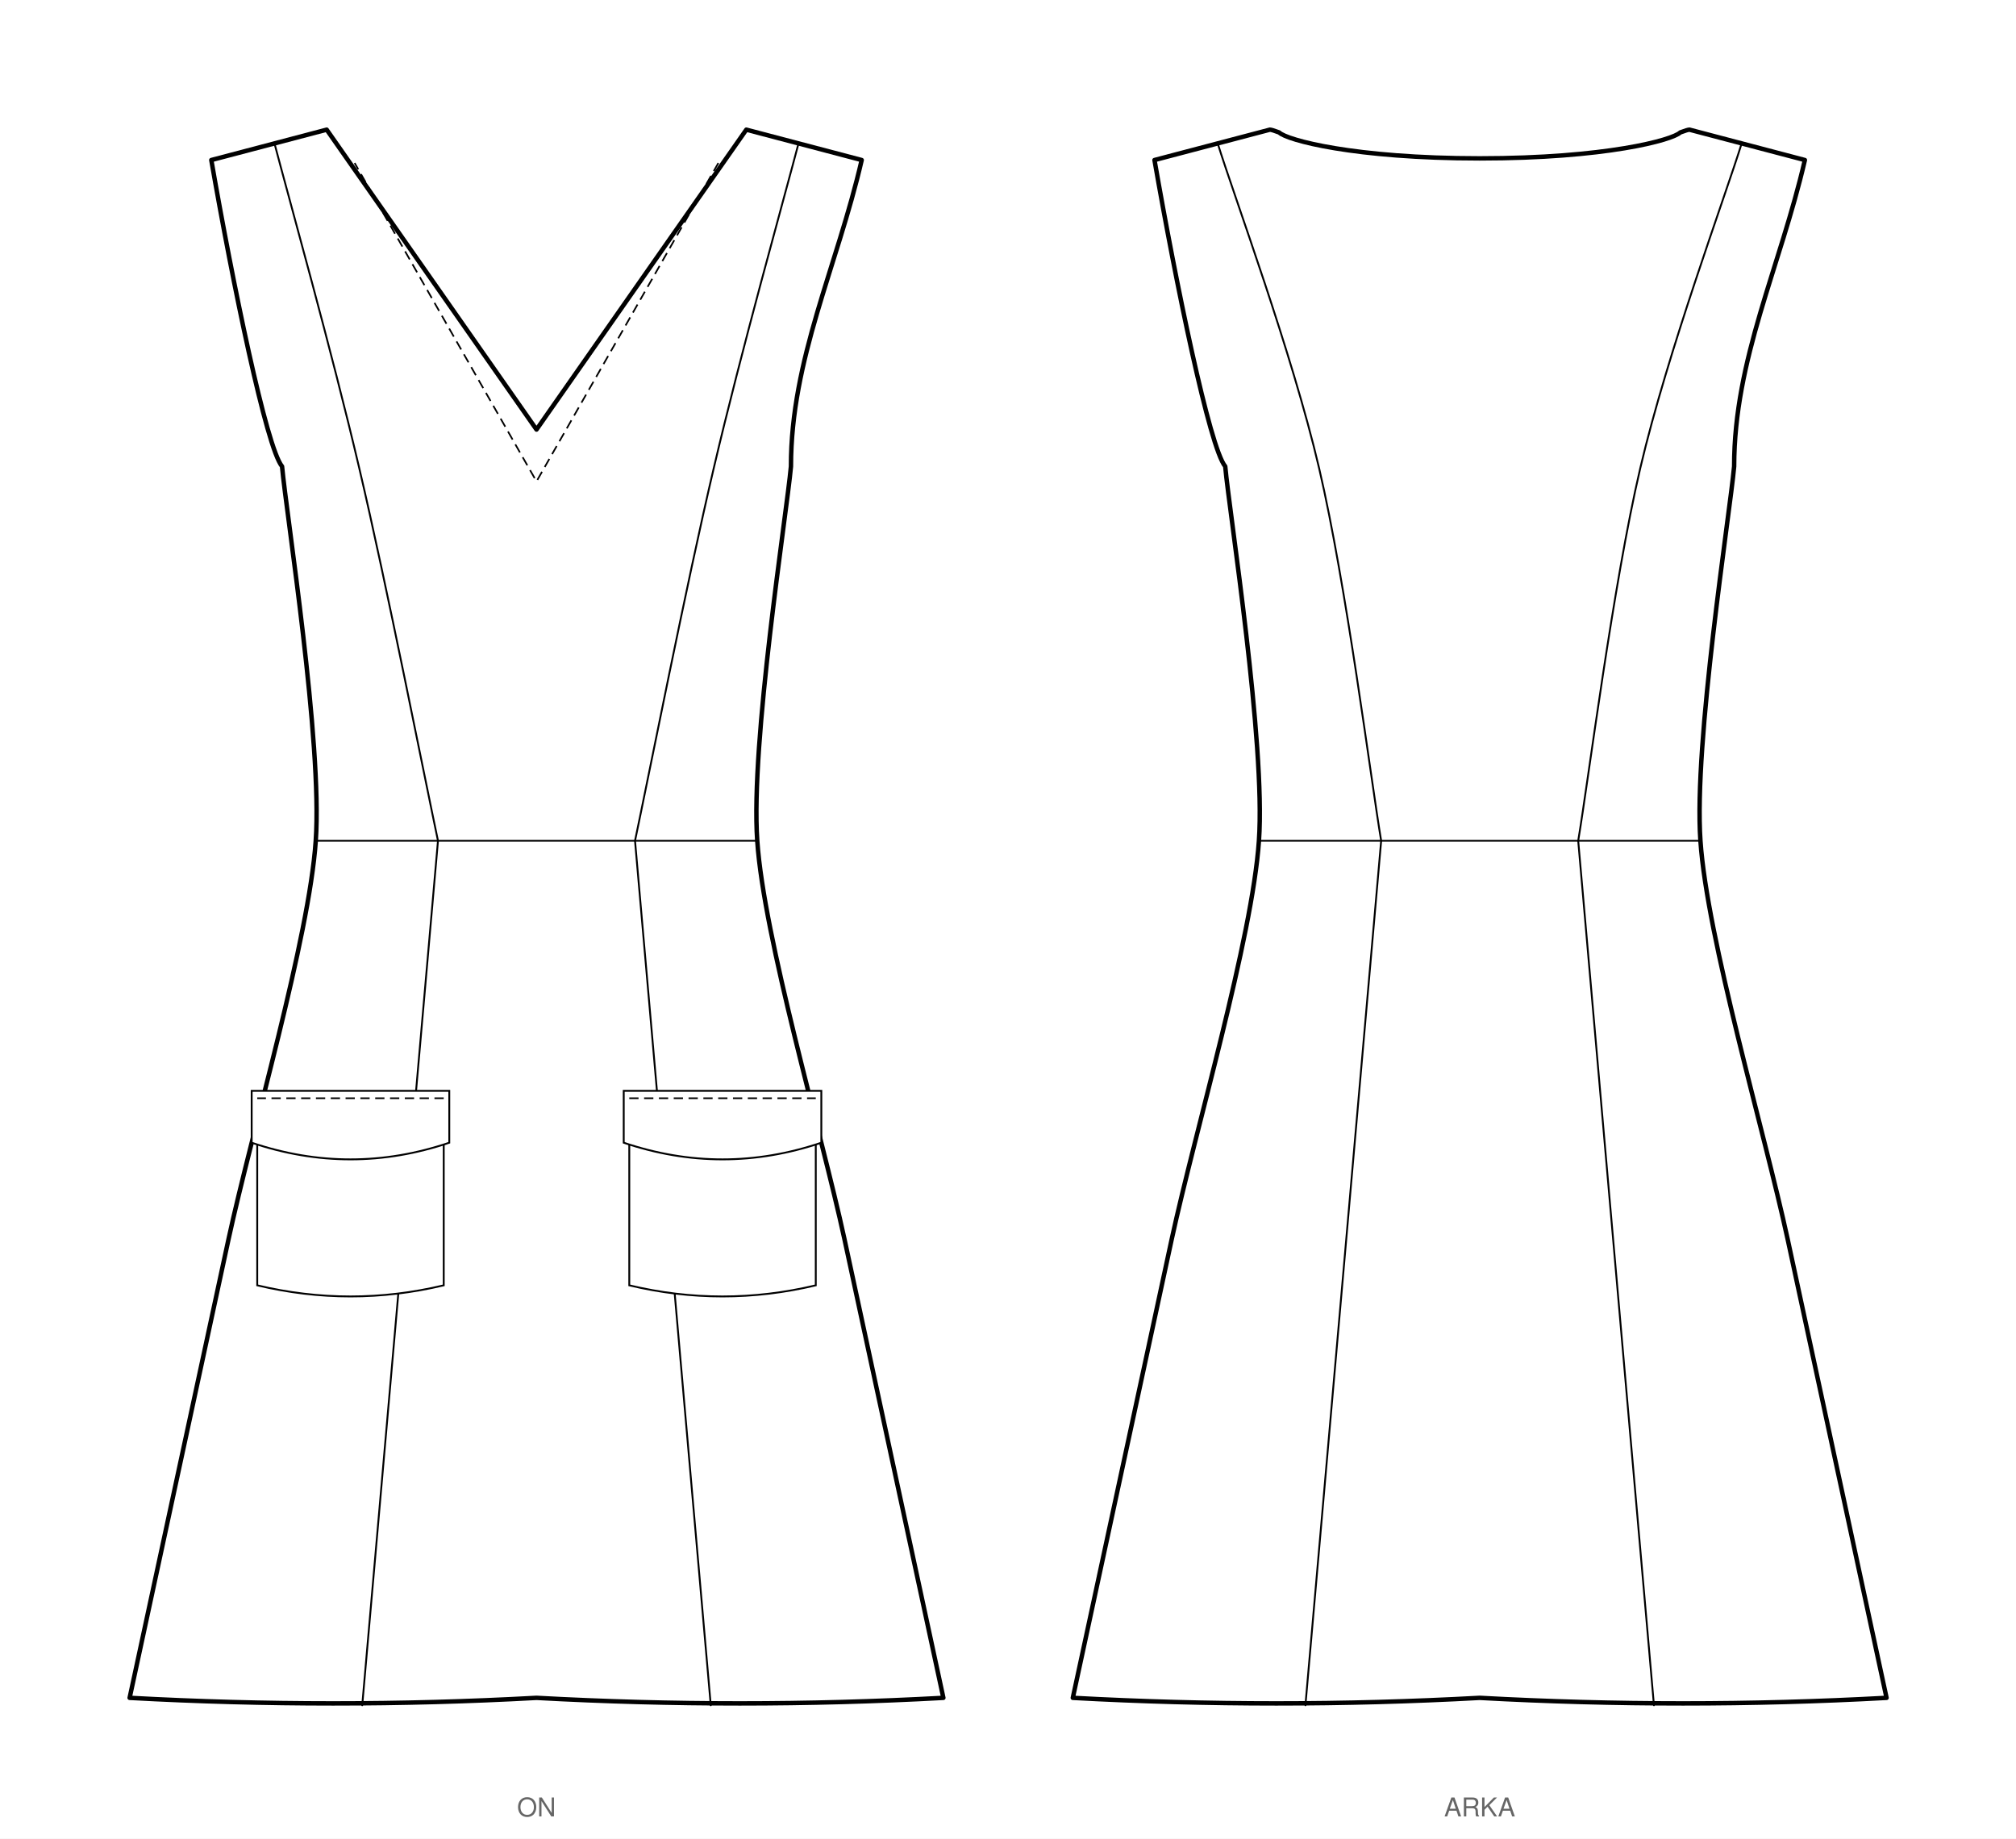
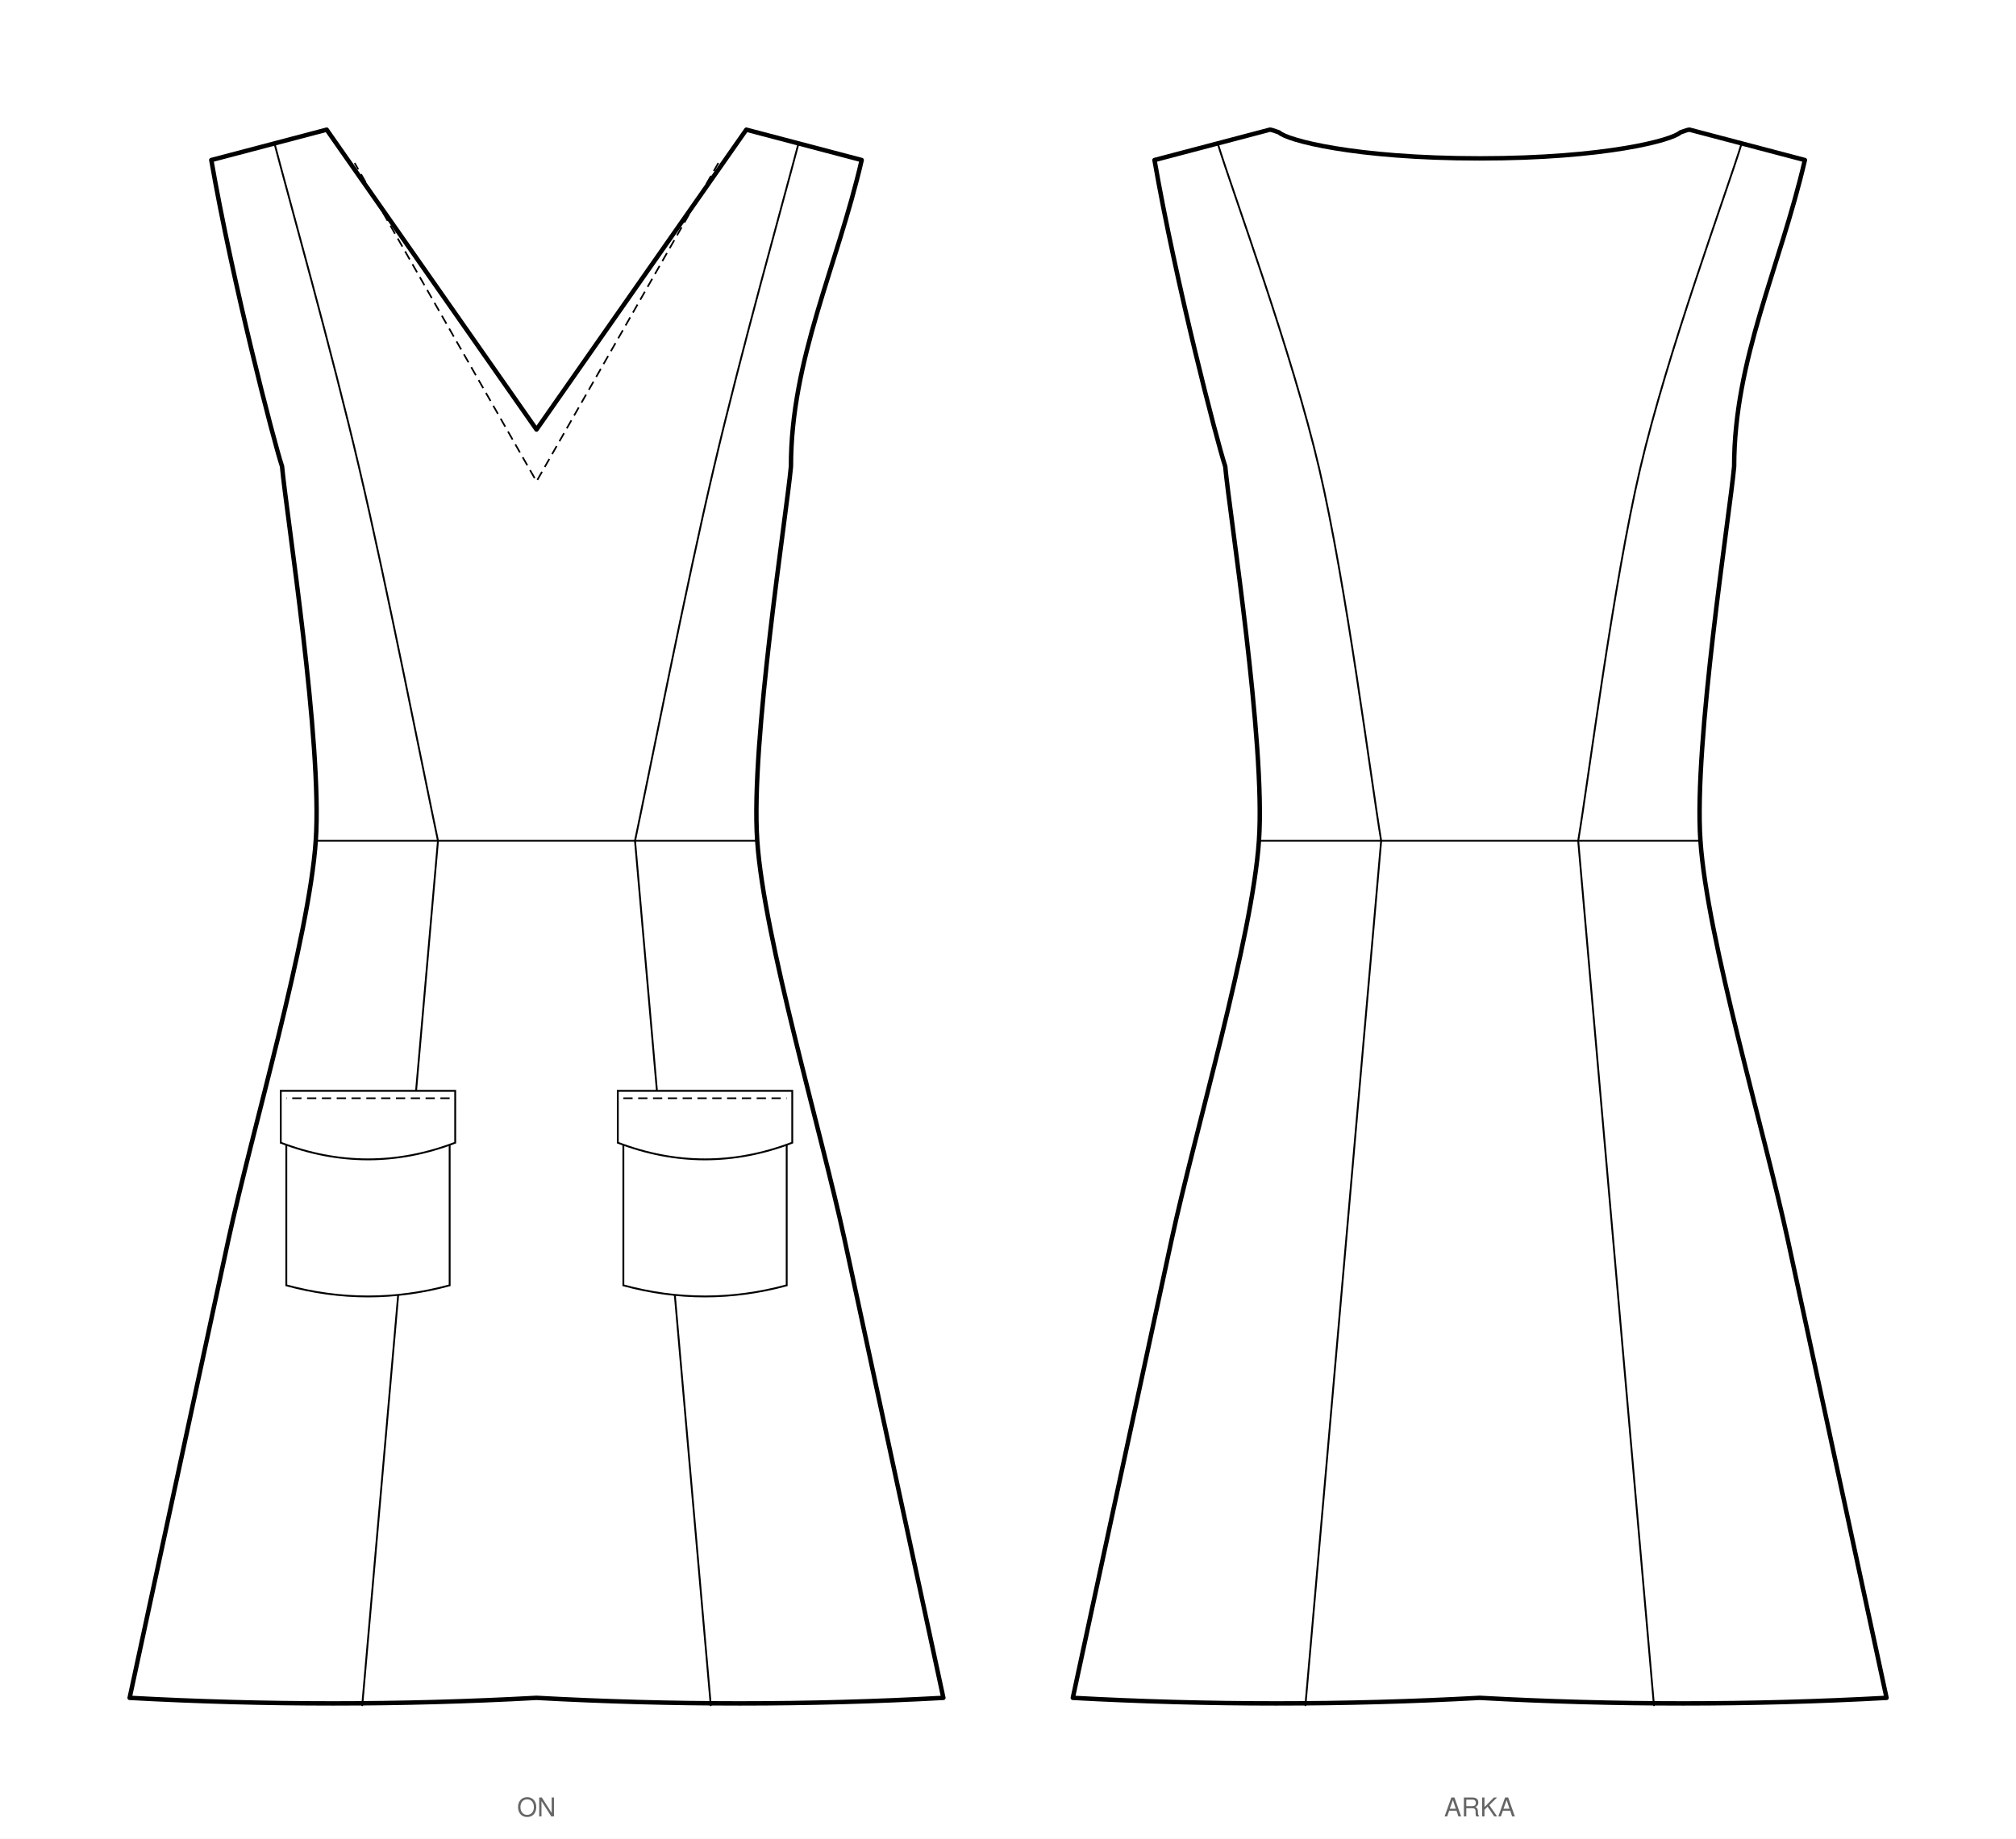
<svg xmlns="http://www.w3.org/2000/svg" viewBox="0 0 1088.6 992.6" width="1088.6mm" height="992.6mm" data-siluet="v1" data-kaynak="39a16500789d60ade863463e923744b761fbb0235add0c2cd7b955c725ff56e7">
  <rect width="1088.6" height="992.6" fill="#fff" />
  <g transform="translate(289.7 39.5)" data-gorunum="on">
-     <path d="M 0.0 192.4 L 113.3 30.5 L 175.6 46.9 C 162.2 104.8 137.4 154.4 137.4 212.3 C 135.1 237.9 115.5 361.6 119.2 414.4 C 122.8 467.2 153.6 570.9 166.3 629.5 C 179.0 688.1 212.9 845.8 219.7 877.1 Q 109.8 883.1 0.0 877.1 Q -109.8 883.1 -219.7 877.1 C -212.9 845.8 -179.0 688.1 -166.3 629.5 C -153.6 570.9 -122.8 467.2 -119.2 414.4 C -115.5 361.6 -135.1 237.9 -137.4 212.3 C -145.8 202.3 -164.1 113.1 -175.6 46.9 L -113.3 30.5 L 0.0 192.4 Z" fill="#fff" stroke="#000" stroke-width="2.4" stroke-linejoin="round" />
+     <path d="M 0.0 192.4 L 113.3 30.5 L 175.6 46.9 C 162.2 104.8 137.4 154.4 137.4 212.3 C 135.1 237.9 115.5 361.6 119.2 414.4 C 122.8 467.2 153.6 570.9 166.3 629.5 C 179.0 688.1 212.9 845.8 219.7 877.1 Q 109.8 883.1 0.0 877.1 Q -109.8 883.1 -219.7 877.1 C -212.9 845.8 -179.0 688.1 -166.3 629.5 C -153.6 570.9 -122.8 467.2 -119.2 414.4 C -115.5 361.6 -135.1 237.9 -137.4 212.3 C -142.0 198.3 -164.1 113.1 -175.6 46.9 L -113.3 30.5 L 0.0 192.4 Z" fill="#fff" stroke="#000" stroke-width="2.4" stroke-linejoin="round" />
    <path d="M 141.6 37.5 C 133.9 66.8 110.4 150.5 95.7 213.3 C 80.9 276.1 60.3 380.9 53.2 414.4" fill="none" stroke="#000" stroke-width="1" stroke-linecap="round" />
    <path d="M -141.6 37.5 C -133.9 66.8 -110.4 150.5 -95.7 213.3 C -80.9 276.1 -60.3 380.9 -53.2 414.4" fill="none" stroke="#000" stroke-width="1" stroke-linecap="round" />
    <path d="M 53.2 414.4 L 94.1 881.1" fill="none" stroke="#000" stroke-width="1" stroke-linecap="round" />
    <path d="M -53.2 414.4 L -94.1 881.1" fill="none" stroke="#000" stroke-width="1" stroke-linecap="round" />
    <path d="M -119.2 414.4 L 119.2 414.4" fill="none" stroke="#000" stroke-width="1" stroke-linecap="round" />
-     <path d="M 50.1 565.4 L 50.1 654.4 Q 100.4 666.4 150.8 654.4 L 150.8 565.4" fill="#fff" stroke="#000" stroke-width="1" />
-     <path d="M 47.1 549.4 L 153.8 549.4 L 153.8 577.4 Q 100.4 595.4 47.1 577.4 Z" fill="#fff" stroke="#000" stroke-width="1" />
-     <path d="M 50.1 553.4 L 150.8 553.4" fill="none" stroke="#000" stroke-width="0.9" stroke-dasharray="5,3" />
-     <path d="M -50.1 565.4 L -50.1 654.4 Q -100.4 666.4 -150.8 654.4 L -150.8 565.4" fill="#fff" stroke="#000" stroke-width="1" />
-     <path d="M -47.1 549.4 L -153.8 549.4 L -153.8 577.4 Q -100.4 595.4 -47.1 577.4 Z" fill="#fff" stroke="#000" stroke-width="1" />
-     <path d="M -50.1 553.4 L -150.8 553.4" fill="none" stroke="#000" stroke-width="0.9" stroke-dasharray="5,3" />
+     <path d="M 46.9 565.4 L 46.9 654.4 Q 91.0 666.4 135.1 654.4 L 135.1 565.4" fill="#fff" stroke="#000" stroke-width="1" />
+     <path d="M 43.9 549.4 L 138.1 549.4 L 138.1 577.4 Q 91.0 595.4 43.9 577.4 Z" fill="#fff" stroke="#000" stroke-width="1" />
+     <path d="M 46.9 553.4 L 135.1 553.4" fill="none" stroke="#000" stroke-width="0.9" stroke-dasharray="5,3" />
+     <path d="M -46.9 565.4 L -46.9 654.4 Q -91.0 666.4 -135.1 654.4 L -135.1 565.4" fill="#fff" stroke="#000" stroke-width="1" />
+     <path d="M -43.9 549.4 L -138.1 549.4 L -138.1 577.4 Q -91.0 595.4 -43.9 577.4 Z" fill="#fff" stroke="#000" stroke-width="1" />
+     <path d="M -46.9 553.4 L -135.1 553.4" fill="none" stroke="#000" stroke-width="0.9" stroke-dasharray="5,3" />
    <path d="M 98.2 48.5 L 0.0 220.4 L -98.2 48.5" fill="none" stroke="#000" stroke-width="0.9" stroke-dasharray="5,3" />
  </g>
  <text x="289.7" y="980.6" font-family="Helvetica, Arial, sans-serif" font-size="14" text-anchor="middle" fill="#666">ON</text>
  <g transform="translate(799.0 39.5)" data-gorunum="arka">
-     <path d="M 0.0 46.0 C 68.0 46.0 104.2 36.1 108.3 32.0 Q 112.3 30.5 113.3 30.5 L 175.6 46.9 C 162.2 104.8 137.4 154.4 137.4 212.3 C 135.1 237.9 115.5 361.6 119.2 414.4 C 122.8 467.2 153.6 570.9 166.3 629.5 C 179.0 688.1 212.9 845.8 219.7 877.1 Q 109.8 883.1 0.0 877.1 Q -109.8 883.1 -219.7 877.1 C -212.9 845.8 -179.0 688.1 -166.3 629.5 C -153.6 570.9 -122.8 467.2 -119.2 414.4 C -115.5 361.6 -135.1 237.9 -137.4 212.3 C -145.8 202.3 -164.1 113.1 -175.6 46.9 L -113.3 30.5 Q -112.3 30.5 -108.3 32.0 C -104.2 36.1 -68.0 46.0 0.0 46.0 Z" fill="#fff" stroke="#000" stroke-width="2.4" stroke-linejoin="round" />
+     <path d="M 0.0 46.0 C 68.0 46.0 104.2 36.1 108.3 32.0 Q 112.3 30.5 113.3 30.5 L 175.6 46.9 C 162.2 104.8 137.4 154.4 137.4 212.3 C 135.1 237.9 115.5 361.6 119.2 414.4 C 122.8 467.2 153.6 570.9 166.3 629.5 C 179.0 688.1 212.9 845.8 219.7 877.1 Q 109.8 883.1 0.0 877.1 Q -109.8 883.1 -219.7 877.1 C -212.9 845.8 -179.0 688.1 -166.3 629.5 C -153.6 570.9 -122.8 467.2 -119.2 414.4 C -115.5 361.6 -135.1 237.9 -137.4 212.3 C -142.0 198.3 -164.1 113.1 -175.6 46.9 L -113.3 30.5 Q -112.3 30.5 -108.3 32.0 C -104.2 36.1 -68.0 46.0 0.0 46.0 Z" fill="#fff" stroke="#000" stroke-width="2.4" stroke-linejoin="round" />
    <path d="M 141.6 37.5 C 132.5 66.8 101.4 150.5 86.7 213.3 C 72.0 276.1 58.8 380.9 53.2 414.4" fill="none" stroke="#000" stroke-width="1" stroke-linecap="round" />
    <path d="M -141.6 37.5 C -132.5 66.8 -101.4 150.5 -86.7 213.3 C -72.0 276.1 -58.8 380.9 -53.2 414.4" fill="none" stroke="#000" stroke-width="1" stroke-linecap="round" />
    <path d="M 53.2 414.4 L 94.1 881.1" fill="none" stroke="#000" stroke-width="1" stroke-linecap="round" />
    <path d="M -53.2 414.4 L -94.1 881.1" fill="none" stroke="#000" stroke-width="1" stroke-linecap="round" />
    <path d="M -119.2 414.4 L 119.2 414.4" fill="none" stroke="#000" stroke-width="1" stroke-linecap="round" />
  </g>
  <text x="799.0" y="980.6" font-family="Helvetica, Arial, sans-serif" font-size="14" text-anchor="middle" fill="#666">ARKA</text>
</svg>
